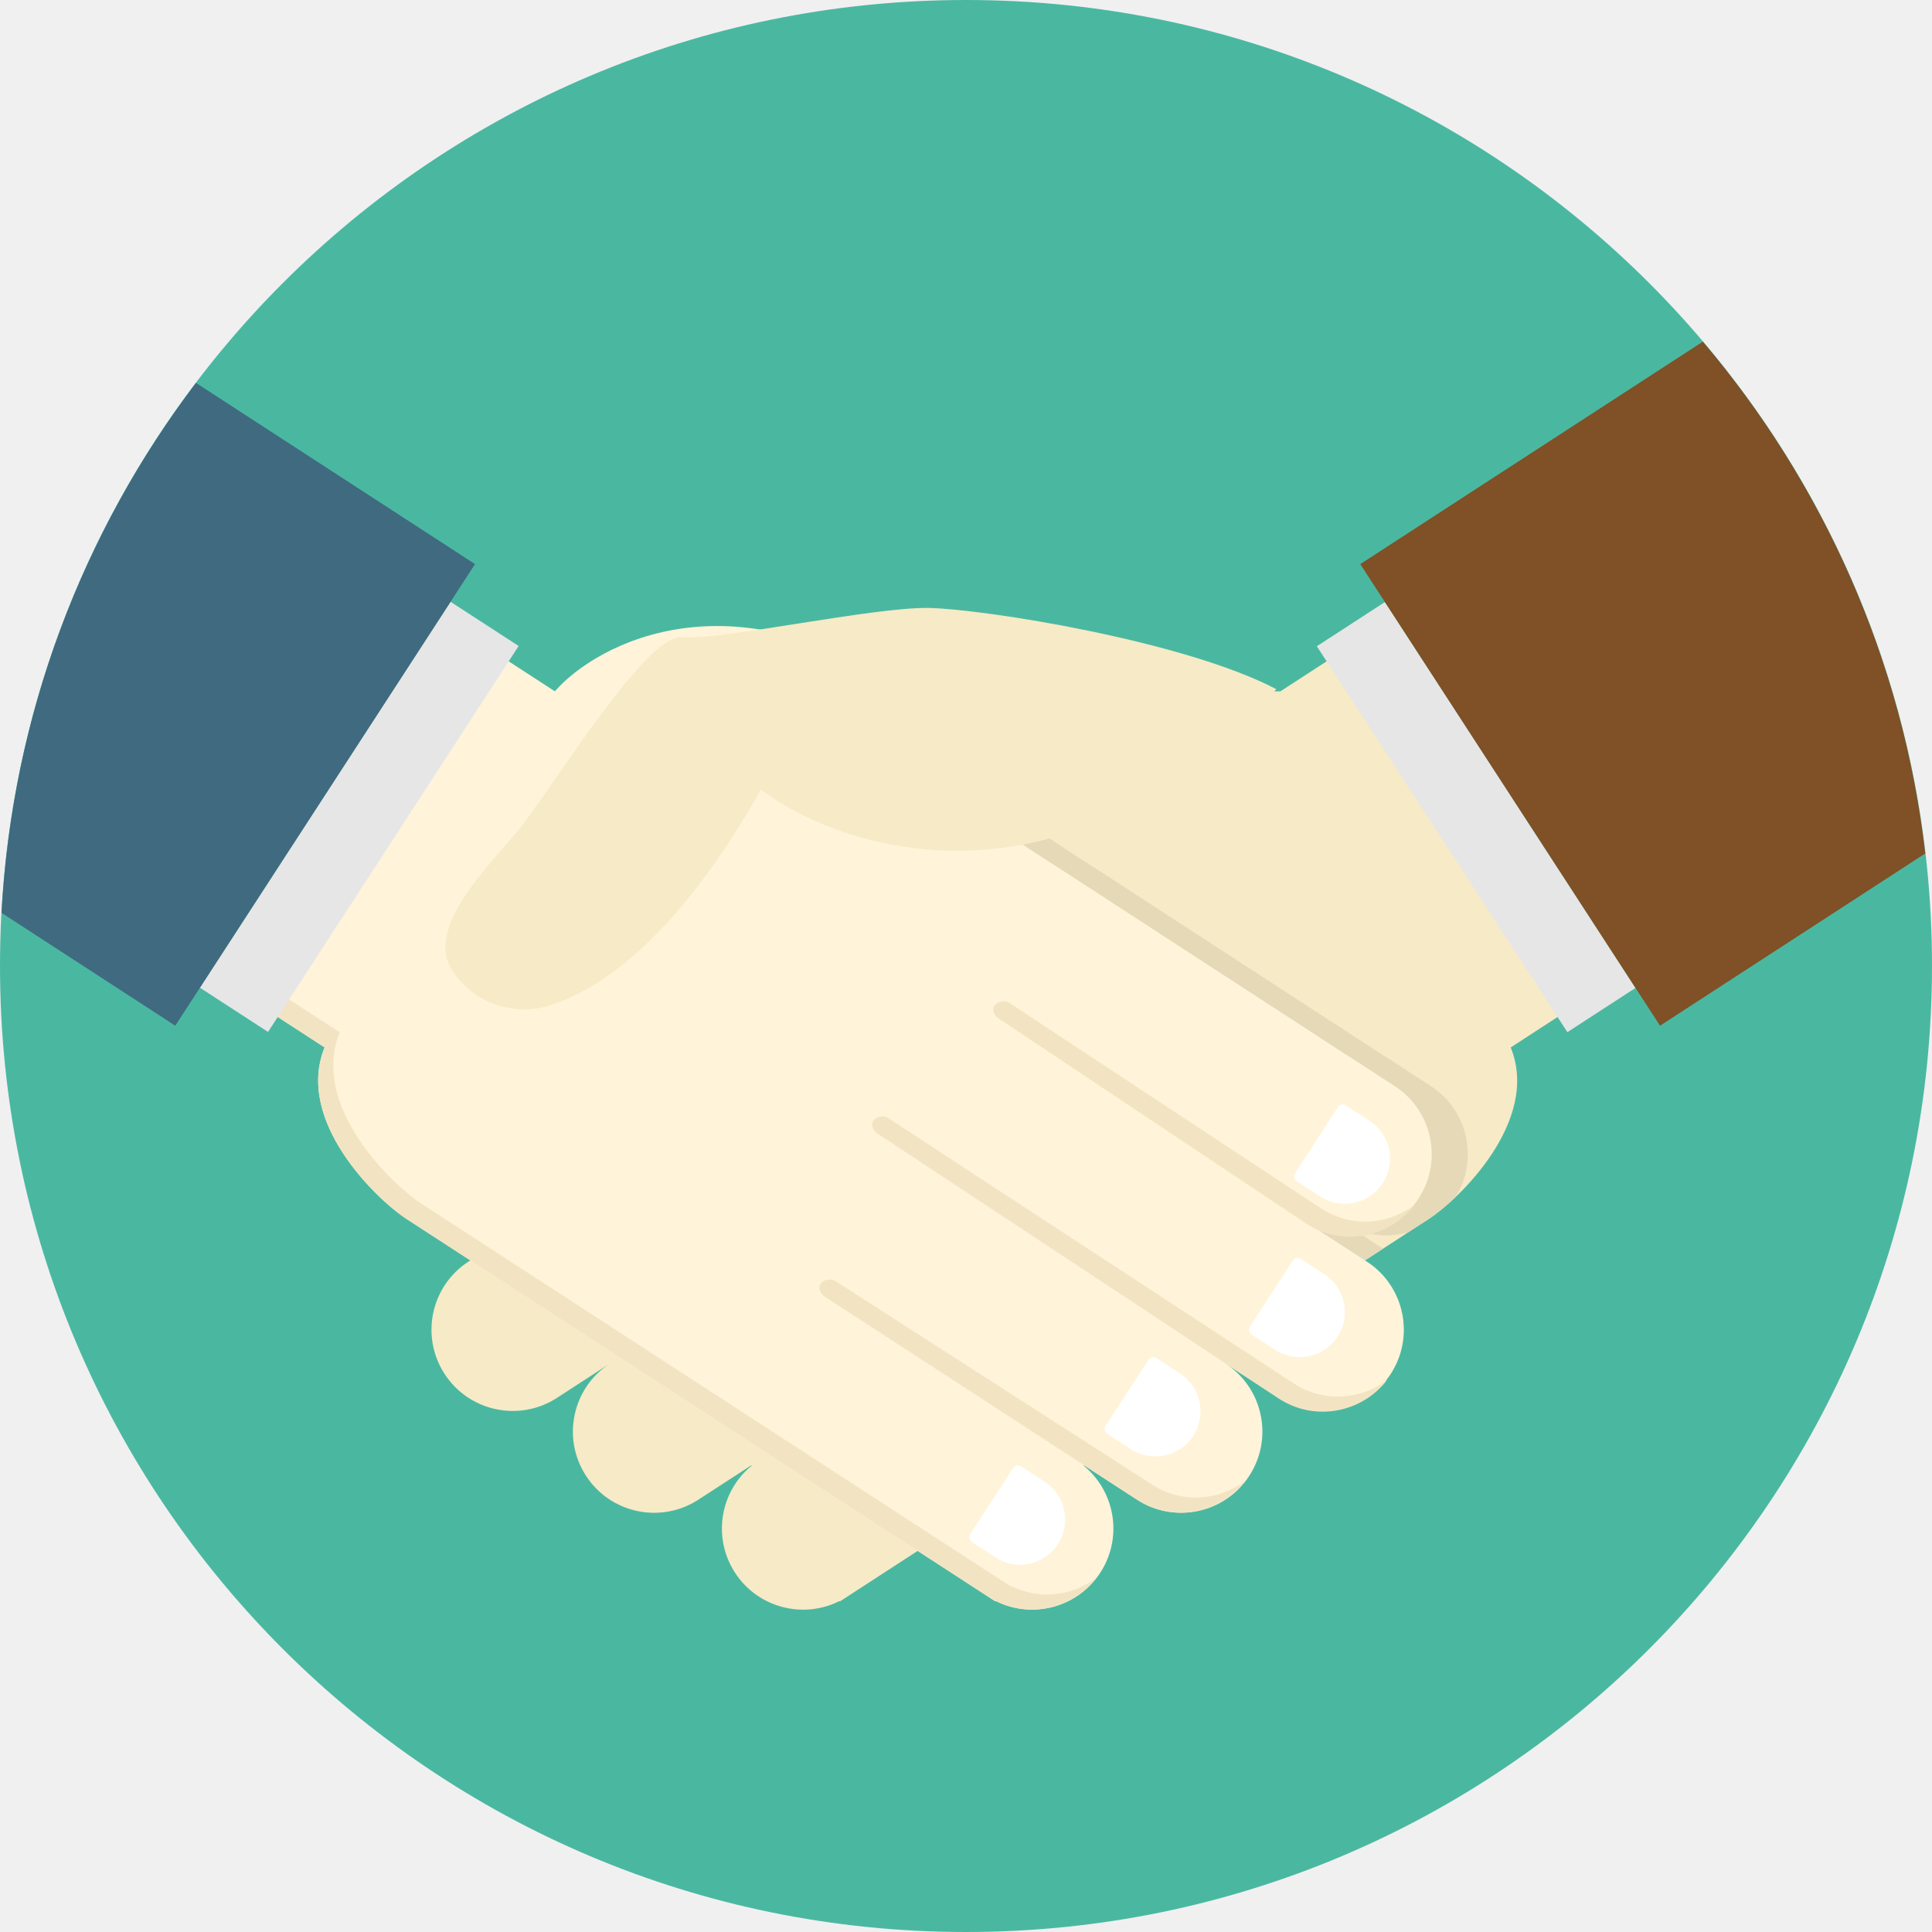
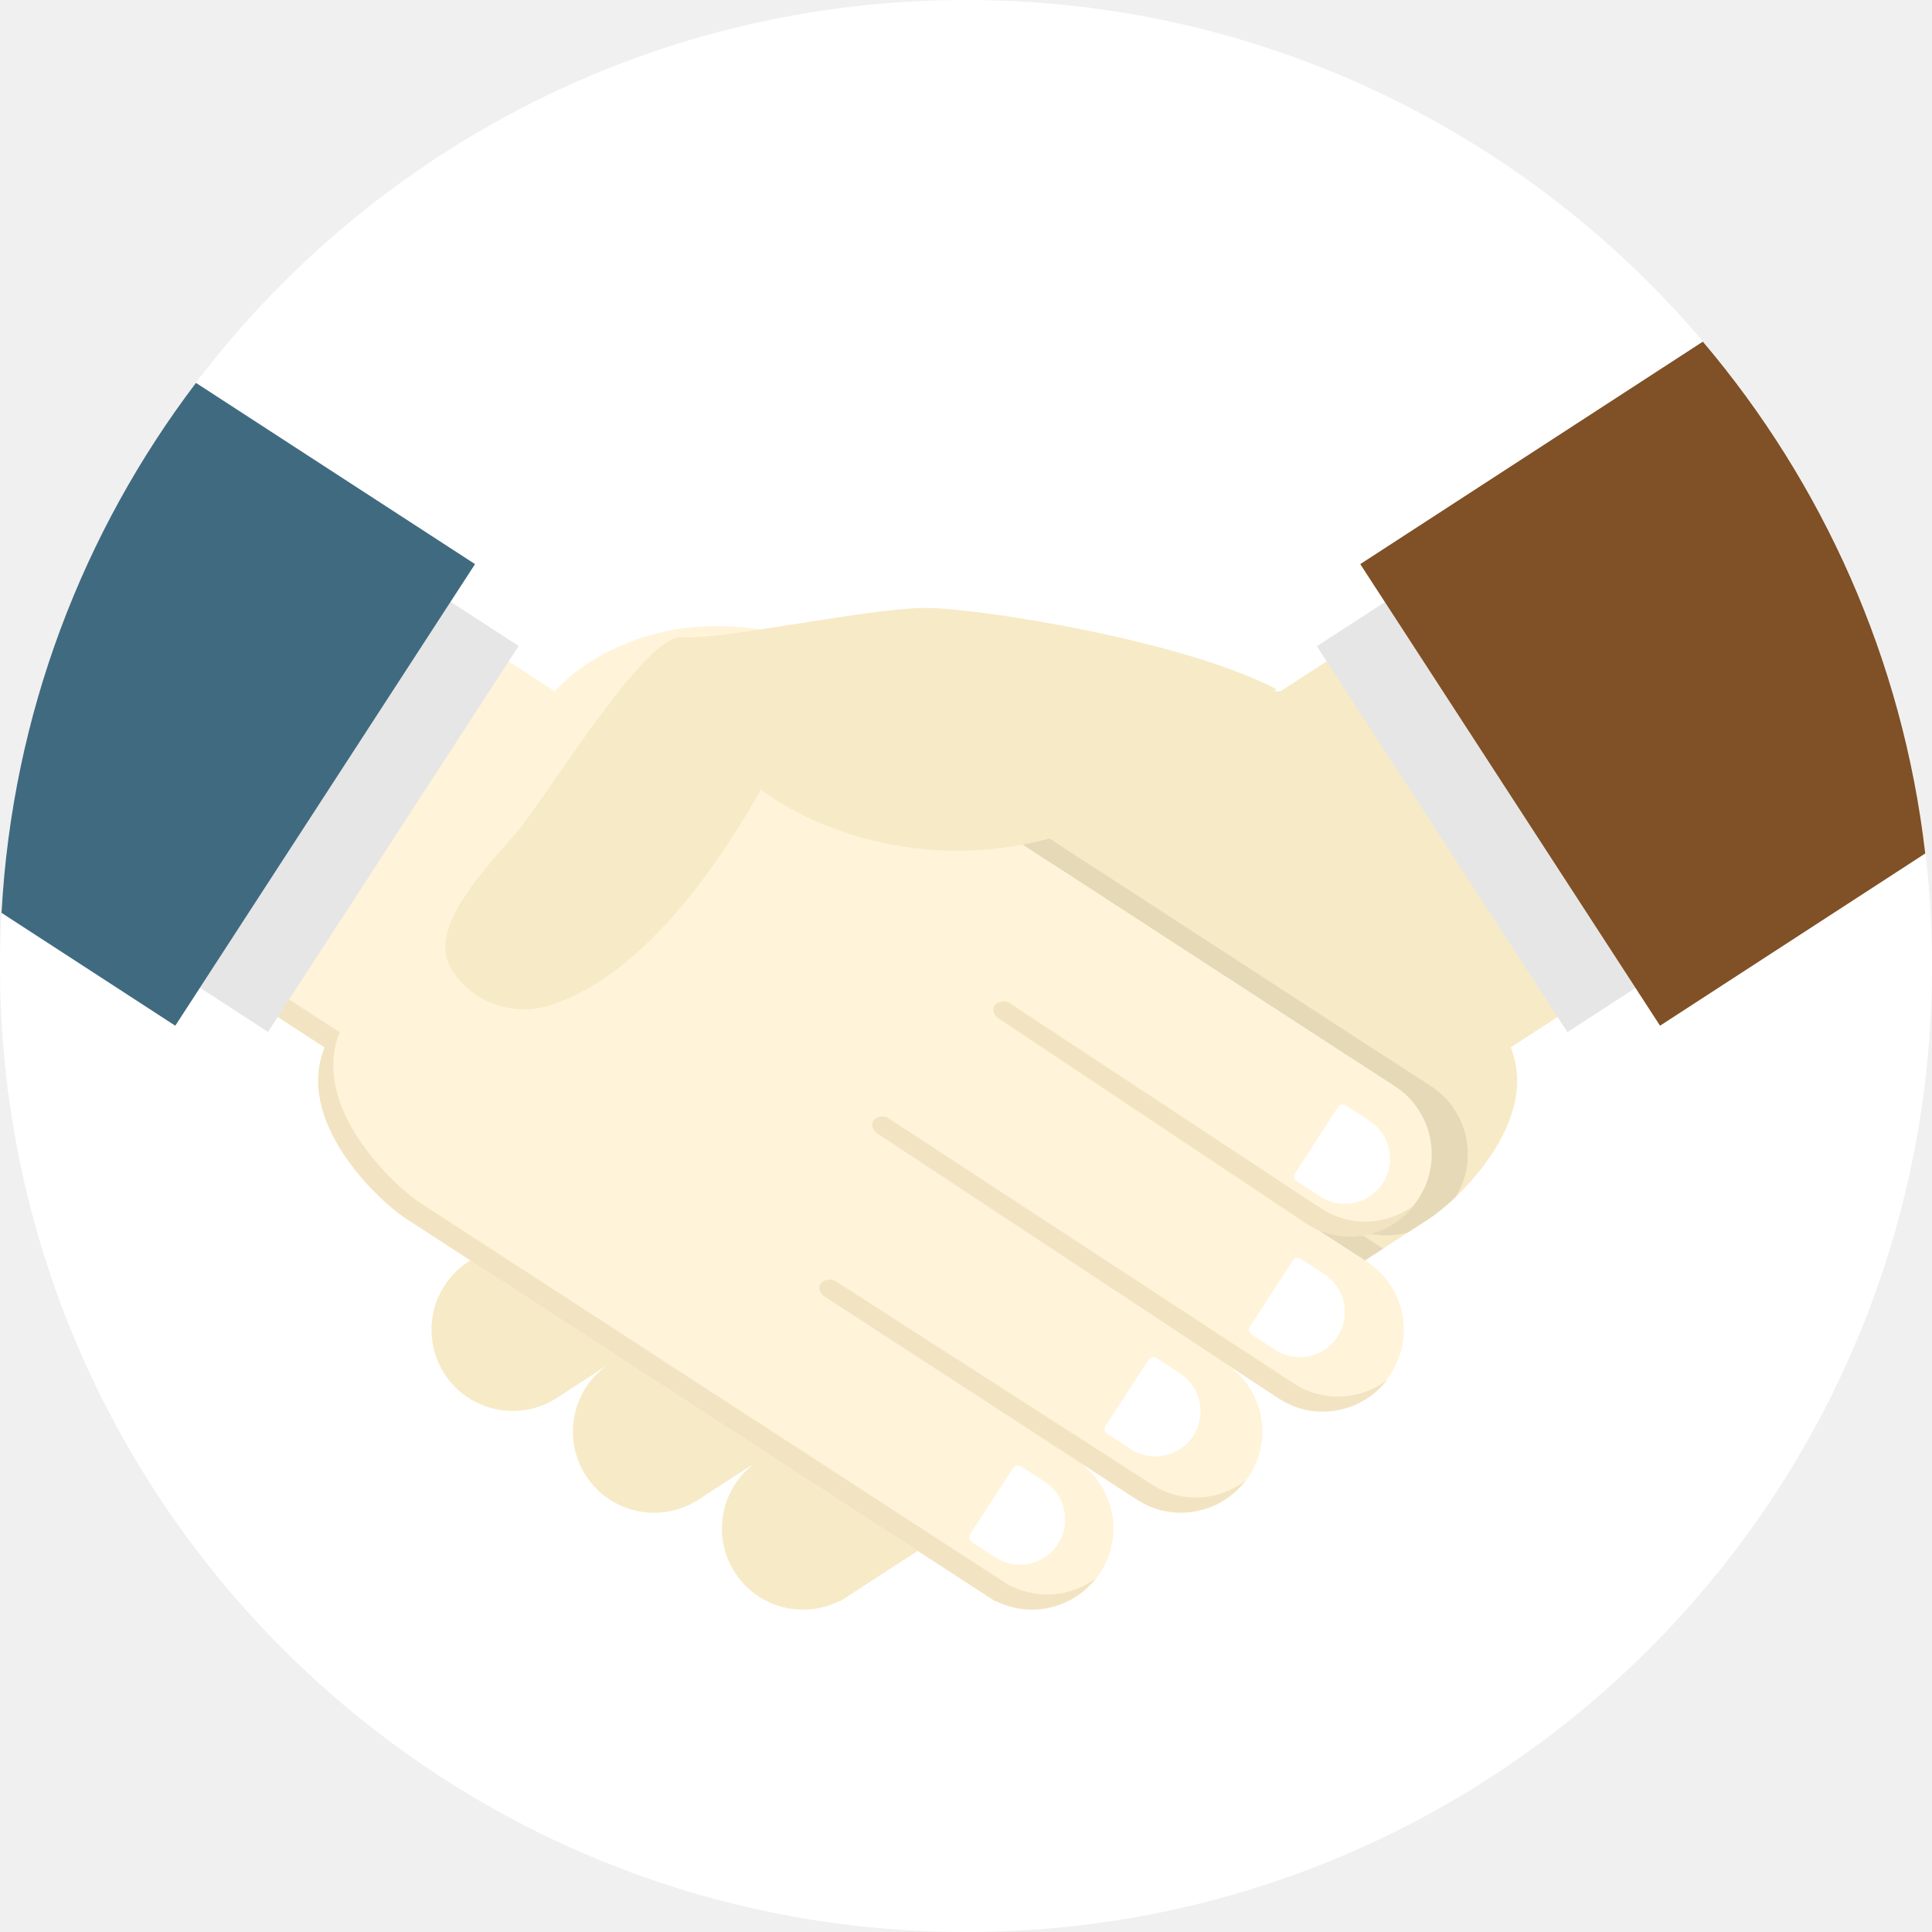
<svg xmlns="http://www.w3.org/2000/svg" version="1.1" id="Layer_1" x="0px" y="0px" viewBox="0 0 512 512" style="enable-background:new 0 0 512 512;" xml:space="preserve">
-   <circle style="fill:#4AB8A1;" cx="256" cy="256" r="256" />
+   <circle style="fill:#fff;" cx="256" cy="256" r="256" />
  <path style="fill:#F7EAC6;" d="M117.82,364.108c-6.472-9.968-3.64-23.296,6.328-29.768l16.044-10.416  c-9.968,6.476-23.296,3.64-29.768-6.328c-6.472-9.964-3.64-23.288,6.328-29.764l12.032-7.812l0.02,0.028  c21.548-13.98,64.964-42.228,74.176-48.212c17.928-11.644,43.088-25.788,39.112-45.712c48.78-35.876,65.66-2.284,97.236-2.916  l16.244-10.548l61.212,94.252l-16.428,10.672c7.916,19.508-13.8,40.32-21.744,45.476c-7.696,5-85.46,55.5-123.976,80.516  c-9.884,6.416-17.184,11.156-20.052,13.016l-12.032,7.82l-0.08-0.116c-9.672,4.86-21.656,1.772-27.688-7.516  s-3.976-21.488,4.4-28.344l-0.076-0.116l-14.04,9.116c-9.968,6.468-23.296,3.64-29.768-6.328c-6.476-9.968-3.64-23.292,6.328-29.768  l-14.036,9.116C137.62,376.908,124.292,374.08,117.82,364.108z" />
  <path style="fill:#E6D9B8;" d="M379.192,287.824l-12.032-7.812l-0.02,0.028c-21.548-13.976-64.964-42.228-74.18-48.212  c-17.924-11.644-43.084-25.788-39.108-45.712c-1.984-1.456-3.936-2.788-5.88-4.068c-1.912,1.256-3.86,2.58-5.88,4.068  c3.976,19.924-21.184,34.072-39.112,45.712c-9.212,5.984-52.628,34.236-74.176,48.212l-0.02-0.028l-12.032,7.812  c-9.84,6.396-12.712,19.456-6.552,29.384c2.752,2.636,5.308,4.656,7.136,5.84c0.908,0.588,2.82,1.832,5.496,3.572  c5.704,1.552,12.012,0.78,17.364-2.696l-10.756,6.984c25.04,16.26,81.028,52.62,111.876,72.656c2.384,1.548,4.604,2.984,6.66,4.32  c2.06-1.336,4.28-2.772,6.664-4.32c30.844-20.036,86.836-56.396,111.876-72.656l-10.756-6.984  c5.352,3.476,11.664,4.244,17.368,2.688c2.672-1.736,4.584-2.972,5.492-3.568c1.828-1.184,4.384-3.204,7.132-5.836  C391.904,307.28,389.032,294.22,379.192,287.824z" />
  <rect x="380.415" y="155.569" transform="matrix(-0.8387 0.5445 -0.5445 -0.8387 837.1821 185.1559)" style="fill:#E6E6E6;" width="21.519" height="121.942" />
  <path style="fill:#805026;" d="M360.484,149.496l79.444,122.324l70.284-45.644c-5.964-51.408-27.148-98.148-58.94-135.636  L360.484,149.496z" />
  <path style="fill:#FFF4D9;" d="M368.556,364.108c6.472-9.968,3.64-23.296-6.328-29.768l-16.044-10.416  c9.964,6.476,23.292,3.64,29.768-6.328c6.468-9.964,3.64-23.288-6.328-29.764l-12.032-7.812l-0.016,0.028  c-21.552-13.98-64.968-42.228-74.184-48.212c-17.924-11.644-43.088-25.788-39.112-45.712c-48.78-35.876-86.164-15.624-97.236-2.916  L130.8,172.66l-61.204,94.248l16.428,10.672c-7.912,19.508,13.8,40.32,21.74,45.476c7.696,5,85.46,55.5,123.976,80.516  c9.884,6.416,17.184,11.156,20.052,13.016l12.028,7.82l0.08-0.116c9.672,4.86,21.656,1.772,27.688-7.516s3.976-21.488-4.4-28.344  l0.08-0.116l14.04,9.116c9.968,6.468,23.296,3.64,29.764-6.328c6.472-9.968,3.64-23.292-6.328-29.768l14.04,9.116  C348.756,376.908,362.084,374.08,368.556,364.108z" />
  <g>
    <path style="fill:#F2E4C2;" d="M267.908,420.272l-0.076,0.116l-12.032-7.812c-2.868-1.86-10.168-6.604-20.052-13.024   c-38.516-25.012-116.28-75.512-123.976-80.512c-7.94-5.152-29.652-25.964-21.74-45.48l-16.428-10.664l58.192-89.608l-0.988-0.64   L69.6,266.9l16.428,10.672c-7.912,19.508,13.8,40.32,21.74,45.476c7.696,5,85.46,55.5,123.976,80.516   c9.884,6.416,17.184,11.156,20.052,13.016l12.032,7.82l0.076-0.116c9.108,4.576,20.208,2.036,26.512-6.024   C284.016,423.036,275.296,423.992,267.908,420.272z" />
    <path style="fill:#F2E4C2;" d="M305.304,393.416l-84.16-54.088c-2.616-1.012-5.68,1.364-2.916,4.084l83.084,54   c9.46,6.148,21.888,3.82,28.664-4.952C322.952,397.772,313.116,398.488,305.304,393.416z" />
    <path style="fill:#F2E4C2;" d="M342.936,366.664l-107.8-70.544c-2.616-1.012-5.68,1.364-2.916,4.084l106.72,70.456   c9.464,6.148,21.892,3.82,28.672-4.956C360.576,371.024,350.752,371.736,342.936,366.664z" />
    <path style="fill:#F2E4C2;" d="M350.184,320.288l-82.968-54.696c-2.612-1.008-5.68,1.368-2.916,4.088l81.888,54.604   c9.464,6.148,21.888,3.82,28.668-4.956C367.828,324.648,357.996,325.36,350.184,320.288z" />
  </g>
  <rect x="84.455" y="155.501" transform="matrix(0.8387 0.5446 -0.5446 0.8387 133.2506 -16.9358)" style="fill:#E6E6E6;" width="21.52" height="121.948" />
  <path style="fill:#406A80;" d="M0.404,241.916l46.048,29.904l79.436-122.324l-73.956-48.028  C22.008,140.92,3.256,189.296,0.404,241.916z" />
  <path style="fill:#F7EAC6;" d="M246.176,161.116c-14.644-0.3-55.592,8.668-65.456,7.772c-9.864-0.9-35.484,41.96-44.28,52.26  c-0.056,0.068-0.104,0.148-0.16,0.216c-0.232,0.248-0.46,0.448-0.692,0.72c-8.164,9.524-22.596,24.568-15.764,35.088  c4.528,6.972,12.236,10.608,19.98,10.304c0.004,0.012,0.016,0.044,0.016,0.044c0.184-0.016,0.384-0.04,0.58-0.06  c2.448-0.164,4.888-0.736,7.228-1.712c12.672-4.456,32.568-18.428,54.016-56.512c20.324,15.544,80.1,36.464,136.588-26.6  C313.724,169.784,260.824,161.416,246.176,161.116z" />
  <g>
    <path style="fill:#FFFFFF;" d="M276.84,392.668l-6.268-4.076c-0.688-0.444-1.616-0.252-2.068,0.44l-11.396,17.552   c-0.448,0.688-0.252,1.616,0.44,2.068l6.264,4.076c5.54,3.592,12.944,2.024,16.54-3.52   C283.952,403.668,282.376,396.264,276.84,392.668z" />
    <path style="fill:#FFFFFF;" d="M312.708,363.976l-6.268-4.072c-0.688-0.448-1.616-0.252-2.068,0.436l-11.396,17.548   c-0.448,0.688-0.252,1.62,0.436,2.072l6.268,4.068c5.536,3.596,12.94,2.028,16.54-3.512   C319.812,374.976,318.244,367.572,312.708,363.976z" />
    <path style="fill:#FFFFFF;" d="M350.96,337.676l-6.264-4.076c-0.688-0.444-1.62-0.252-2.072,0.436l-11.396,17.548   c-0.448,0.696-0.252,1.62,0.44,2.072l6.264,4.072c5.54,3.596,12.94,2.024,16.54-3.516   C358.072,348.676,356.5,341.272,350.96,337.676z" />
    <path style="fill:#FFFFFF;" d="M362.92,297.028l-6.264-4.072c-0.688-0.448-1.62-0.252-2.072,0.432l-11.396,17.548   c-0.448,0.696-0.248,1.624,0.44,2.072l6.264,4.072c5.54,3.596,12.94,2.024,16.54-3.516   C370.032,308.028,368.452,300.624,362.92,297.028z" />
  </g>
  <g>
</g>
  <g>
</g>
  <g>
</g>
  <g>
</g>
  <g>
</g>
  <g>
</g>
  <g>
</g>
  <g>
</g>
  <g>
</g>
  <g>
</g>
  <g>
</g>
  <g>
</g>
  <g>
</g>
  <g>
</g>
  <g>
</g>
</svg>
